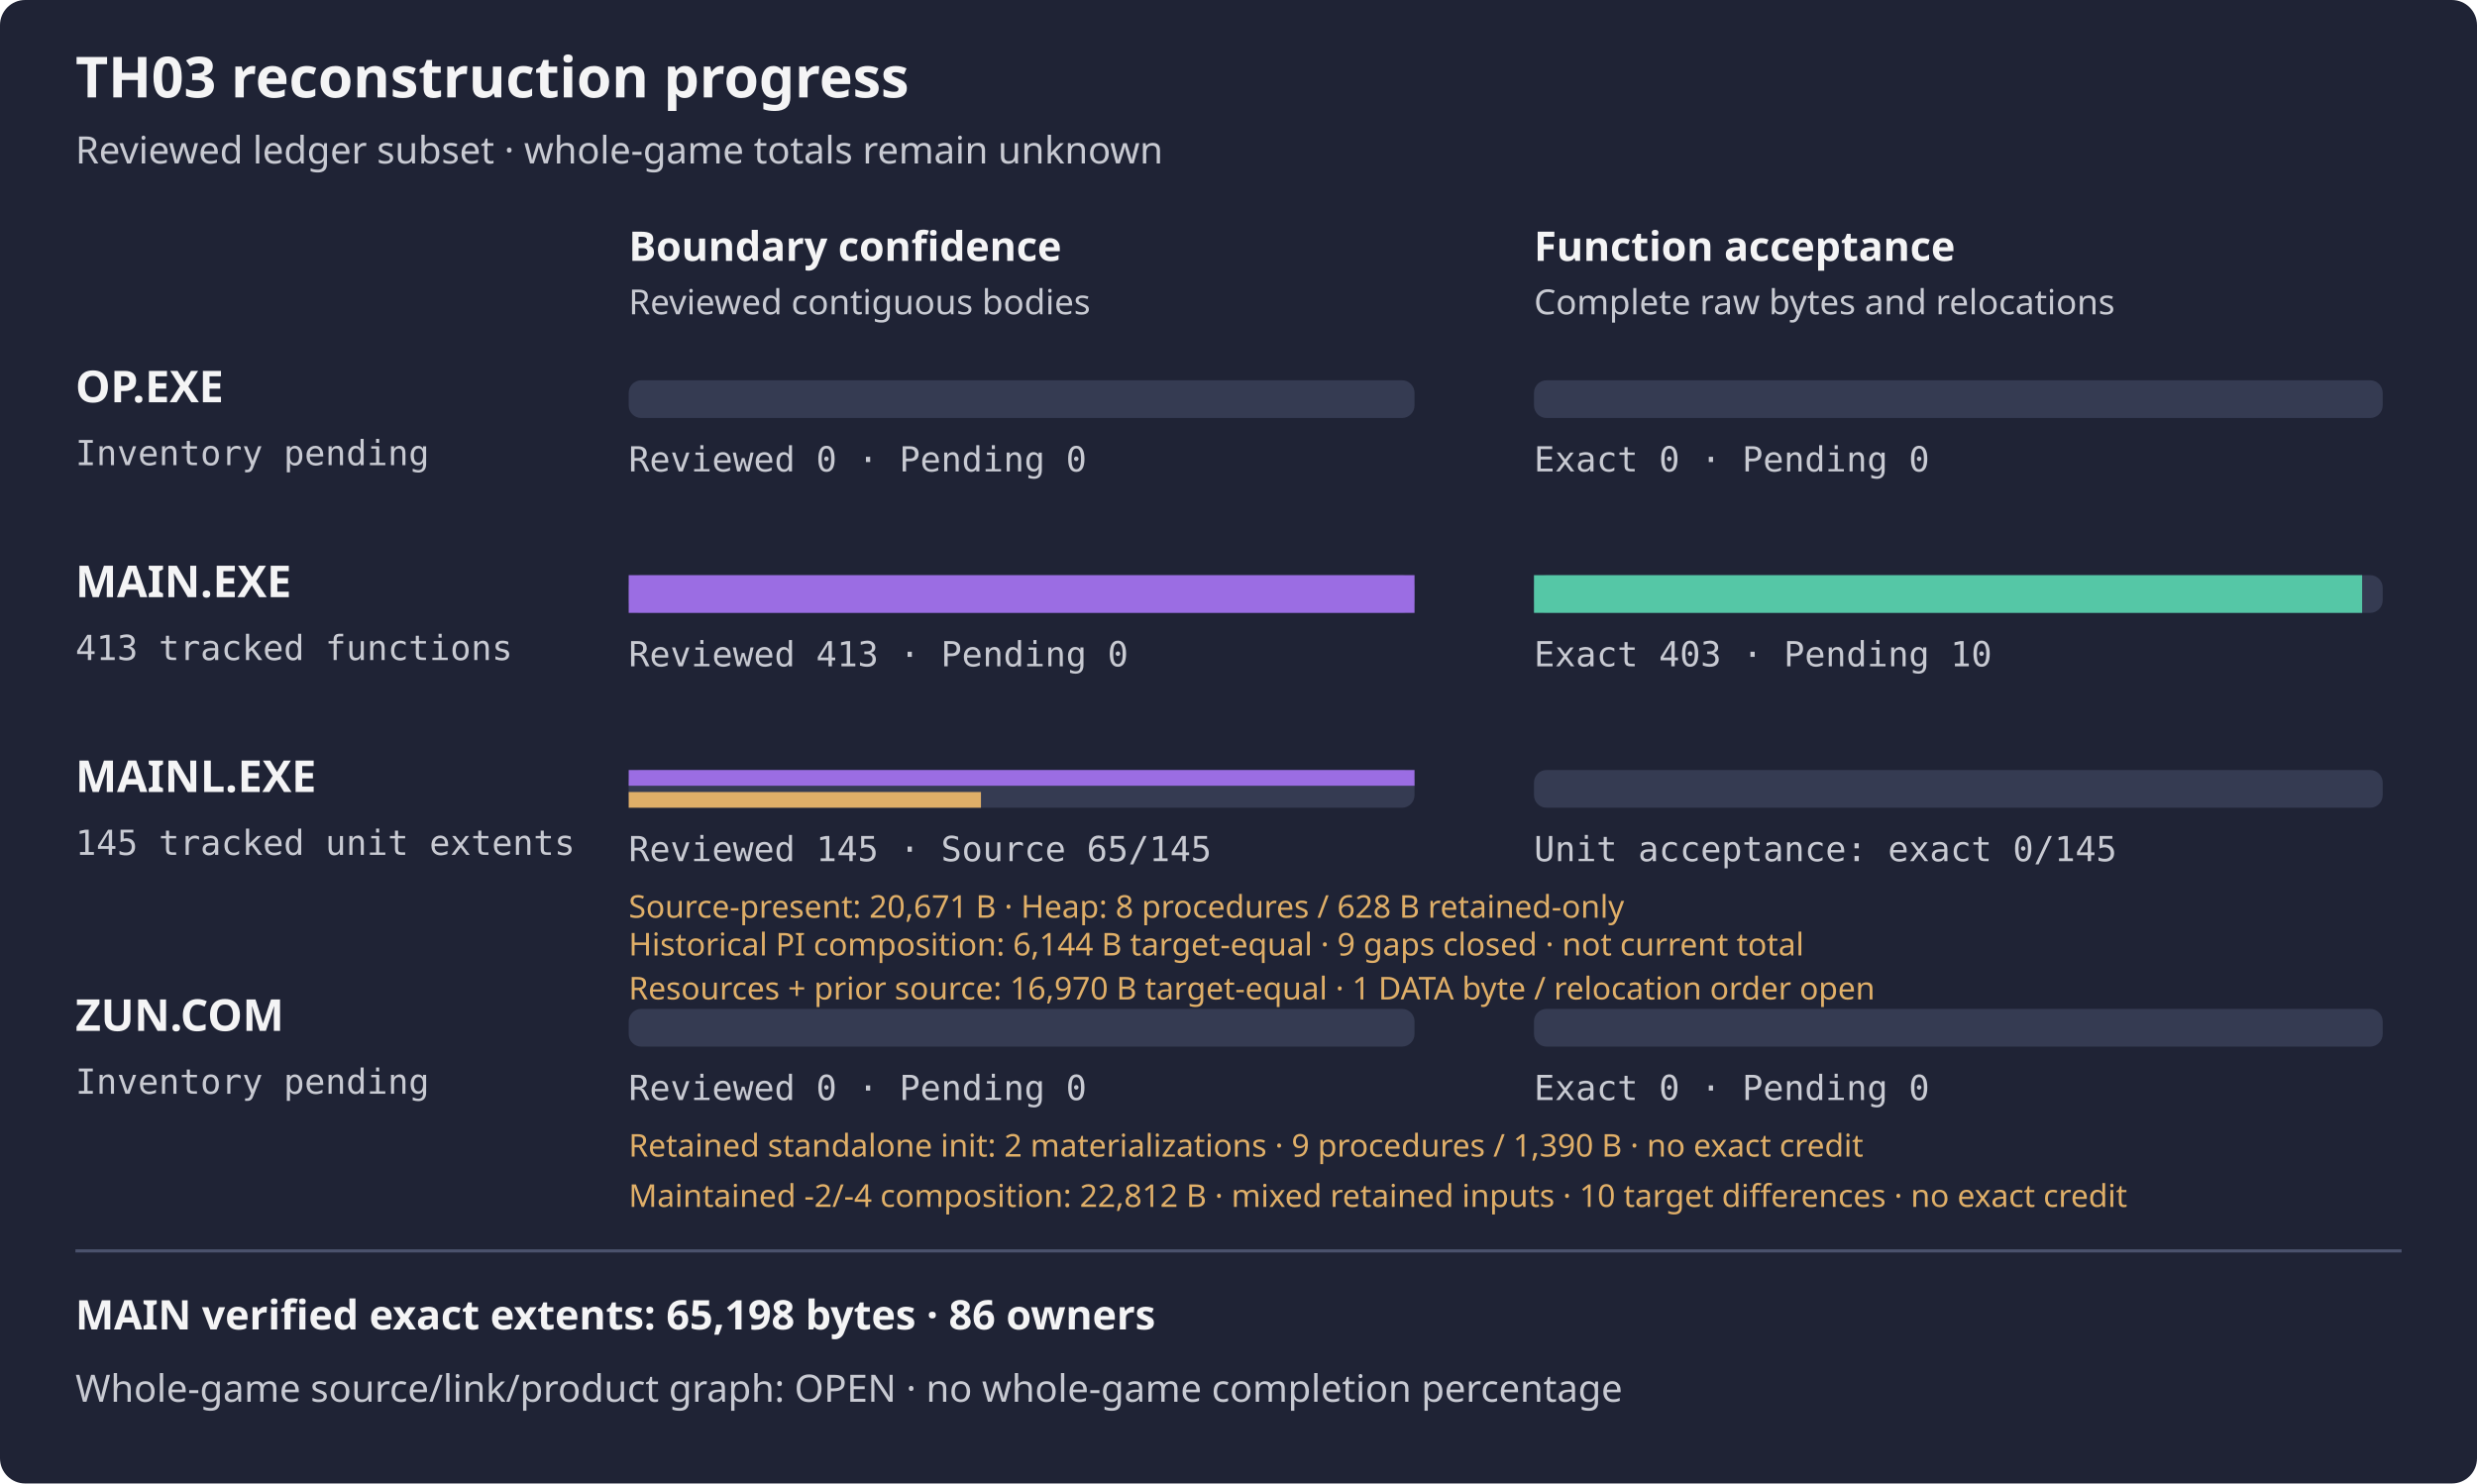
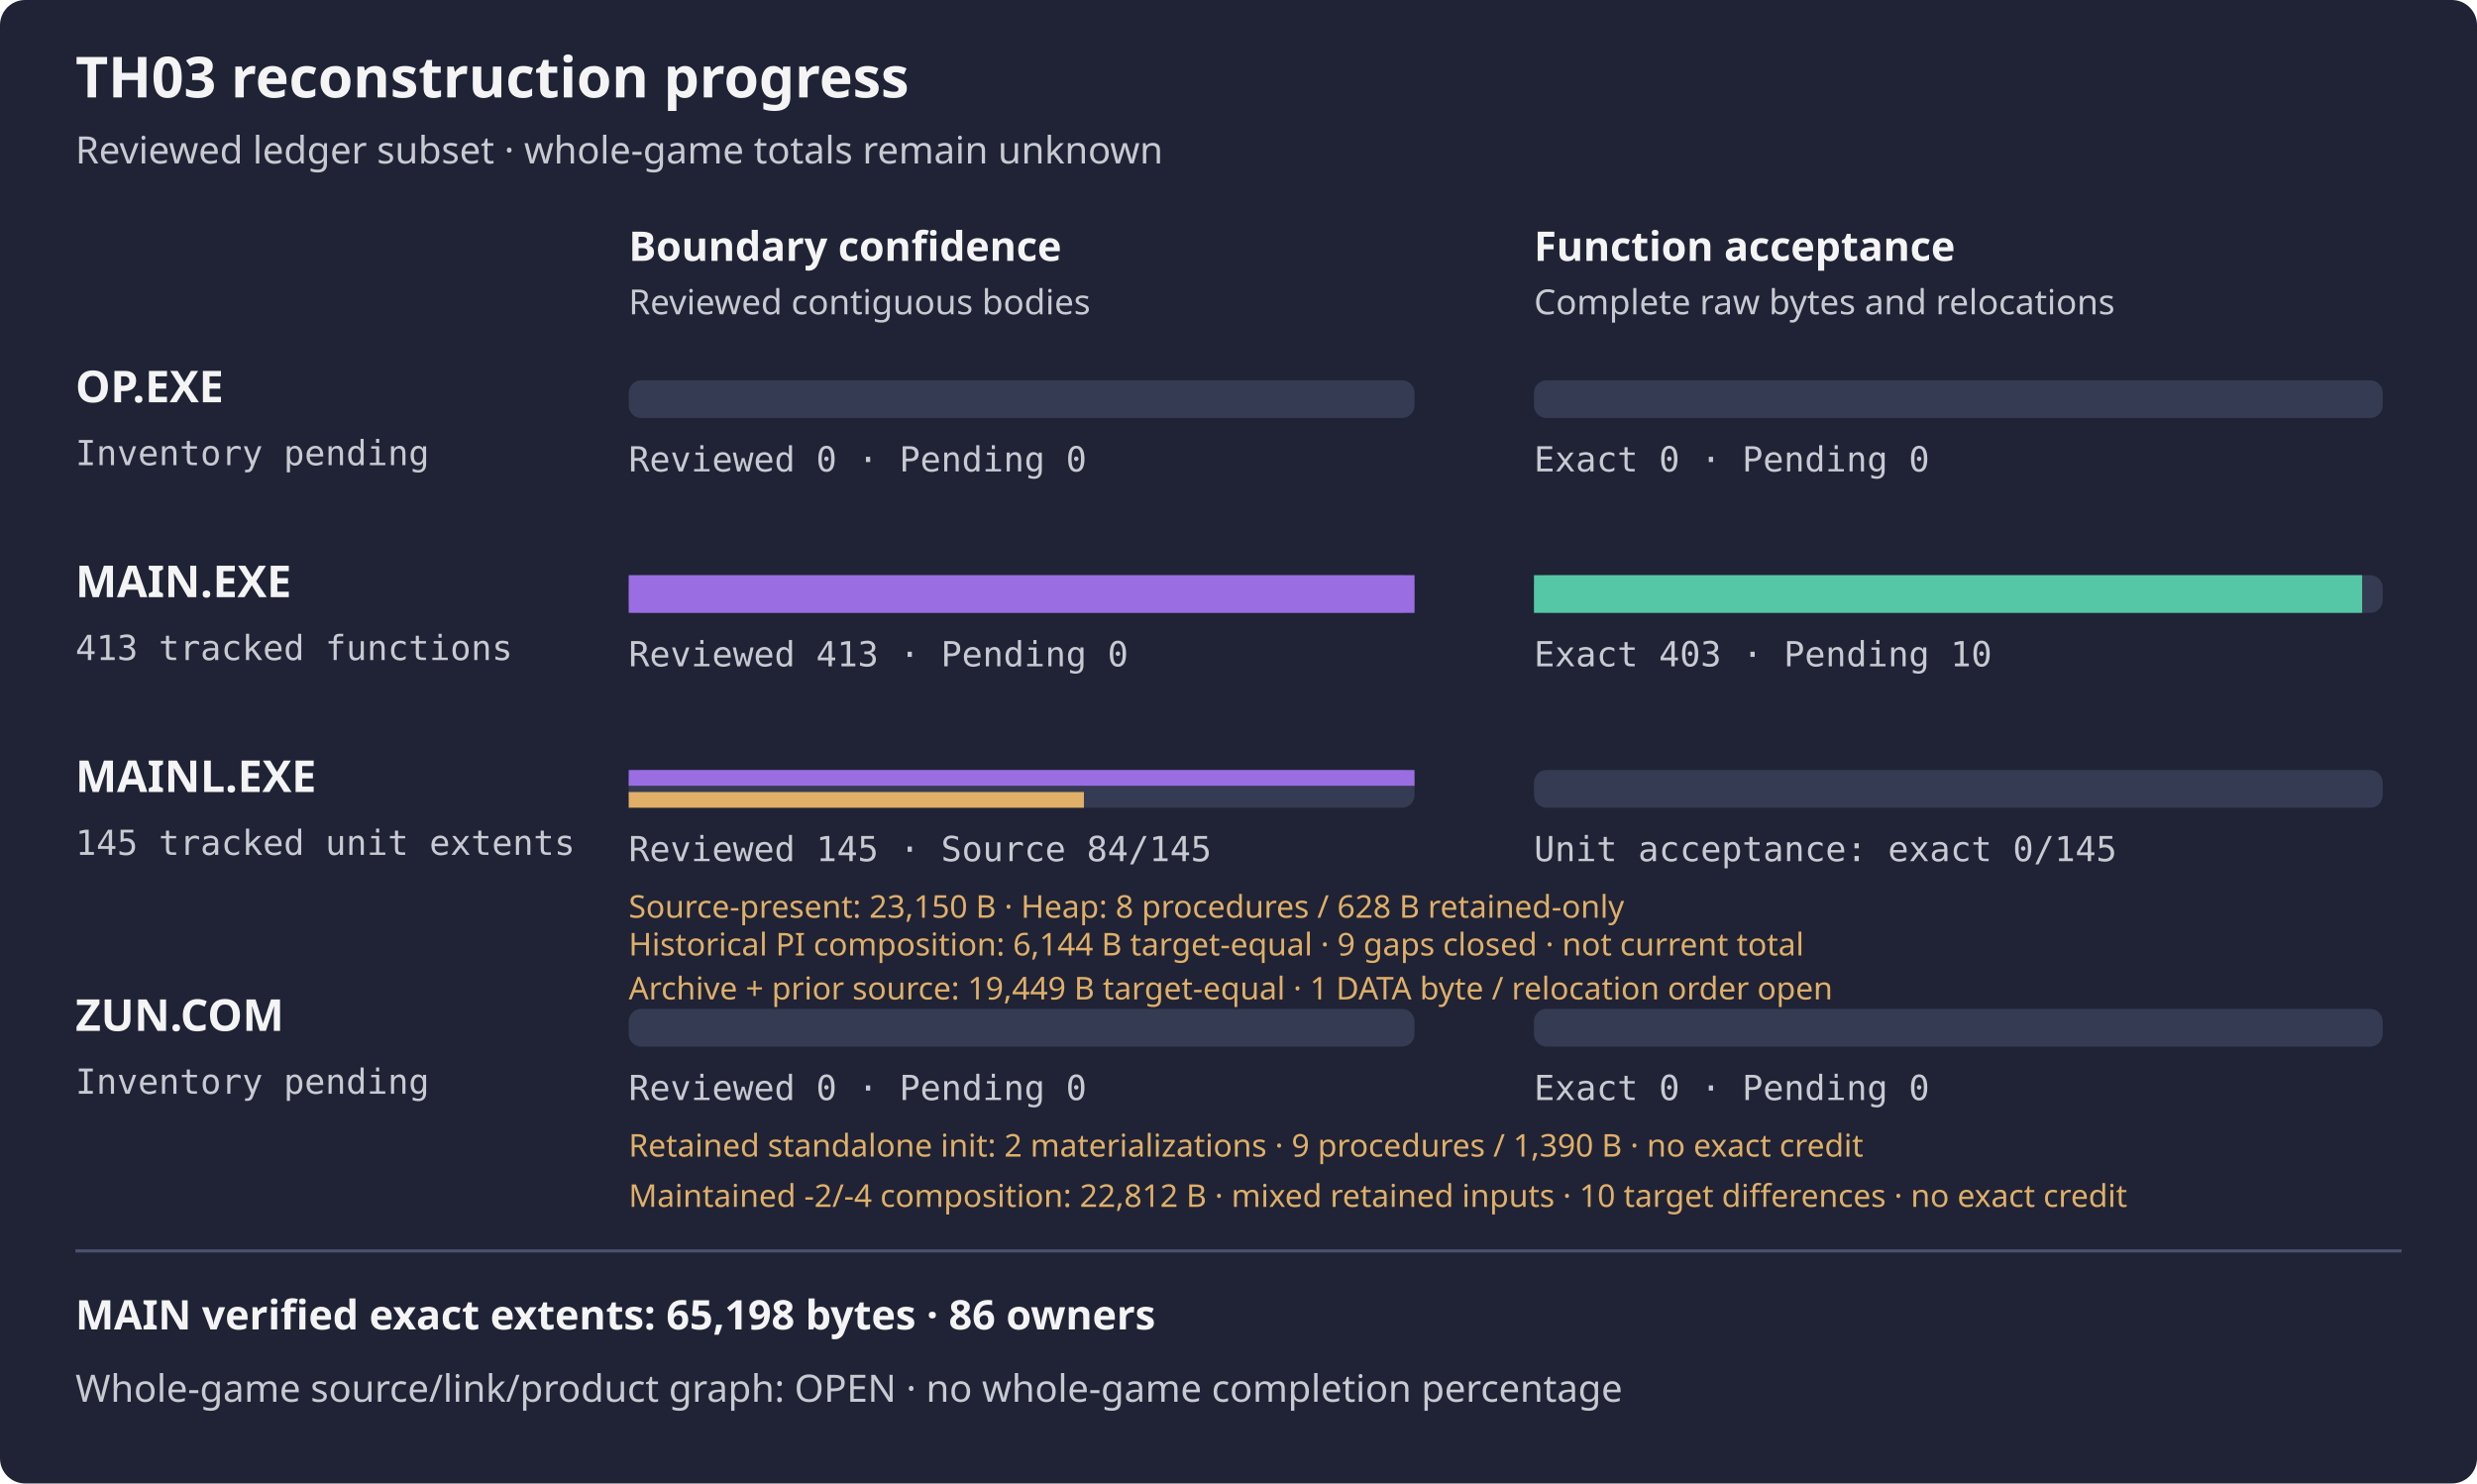
<svg xmlns="http://www.w3.org/2000/svg" width="788" height="472" viewBox="0 0 788 472" role="img" aria-label="TH03 reviewed subset reconstruction progress">
  <rect width="788" height="472" rx="8" fill="#1f2335" />
  <text x="24" y="31" fill="#f4f4f5" font-family="sans-serif" font-size="18" font-weight="600">TH03 reconstruction progress</text>
  <text x="24" y="52" fill="#c8cad2" font-family="sans-serif" font-size="12">Reviewed ledger subset · whole-game totals remain unknown</text>
  <text x="200" y="83" fill="#f4f4f5" font-family="sans-serif" font-size="13" font-weight="600">Boundary confidence</text>
  <text x="488" y="83" fill="#f4f4f5" font-family="sans-serif" font-size="13" font-weight="600">Function acceptance</text>
  <text x="200" y="100" fill="#c8cad2" font-family="sans-serif" font-size="11">Reviewed contiguous bodies</text>
  <text x="488" y="100" fill="#c8cad2" font-family="sans-serif" font-size="11">Complete raw bytes and relocations</text>
  <text x="24" y="128" fill="#f4f4f5" font-family="sans-serif" font-size="14" font-weight="600">OP.EXE</text>
  <text x="24" y="148" fill="#c8cad2" font-family="monospace" font-size="11">Inventory pending</text>
  <rect x="200" y="121" width="250" height="12" rx="4" fill="#353b52" />
  <rect x="488" y="121" width="270" height="12" rx="4" fill="#353b52" />
  <rect x="200" y="121" width="0.00" height="12" fill="#9b6de3" />
  <rect x="488" y="121" width="0.00" height="12" fill="#55c7a6" />
  <text x="200" y="150" fill="#c8cad2" font-family="monospace" font-size="11">Reviewed 0 · Pending 0</text>
  <text x="488" y="150" fill="#c8cad2" font-family="monospace" font-size="11">Exact 0 · Pending 0</text>
  <text x="24" y="190" fill="#f4f4f5" font-family="sans-serif" font-size="14" font-weight="600">MAIN.EXE</text>
  <text x="24" y="210" fill="#c8cad2" font-family="monospace" font-size="11">413 tracked functions</text>
  <rect x="200" y="183" width="250" height="12" rx="4" fill="#353b52" />
  <rect x="488" y="183" width="270" height="12" rx="4" fill="#353b52" />
  <rect x="200" y="183" width="250.00" height="12" fill="#9b6de3" />
  <rect x="488" y="183" width="263.46" height="12" fill="#55c7a6" />
  <text x="200" y="212" fill="#c8cad2" font-family="monospace" font-size="11">Reviewed 413 · Pending 0</text>
  <text x="488" y="212" fill="#c8cad2" font-family="monospace" font-size="11">Exact 403 · Pending 10</text>
  <g aria-label="MAINL bars count tracked unit extents, not functions; source-present is not exact">
    <text x="24" y="252" fill="#f4f4f5" font-family="sans-serif" font-size="14" font-weight="600">MAINL.EXE</text>
    <text x="24" y="272" fill="#c8cad2" font-family="monospace" font-size="11">145 tracked unit extents</text>
    <rect x="200" y="245" width="250" height="12" rx="4" fill="#353b52" />
    <rect x="488" y="245" width="270" height="12" rx="4" fill="#353b52" />
    <rect x="200" y="245" width="250.00" height="5" fill="#9b6de3" />
-     <rect x="200" y="252" width="112.07" height="5" fill="#e0af68" />
+     <rect x="200" y="252" width="144.83" height="5" fill="#e0af68" />
    <rect x="488" y="245" width="0.00" height="12" fill="#55c7a6" />
-     <text x="200" y="274" fill="#c8cad2" font-family="monospace" font-size="11">Reviewed 145 · Source 65/145</text>
+     <text x="200" y="274" fill="#c8cad2" font-family="monospace" font-size="11">Reviewed 145 · Source 84/145</text>
    <text x="488" y="274" fill="#c8cad2" font-family="monospace" font-size="11">Unit acceptance: exact 0/145</text>
-     <text x="200" y="292" fill="#e0af68" font-family="sans-serif" font-size="10">Source-present: 20,671 B · Heap: 8 procedures / 628 B retained-only</text>
+     <text x="200" y="292" fill="#e0af68" font-family="sans-serif" font-size="10">Source-present: 23,150 B · Heap: 8 procedures / 628 B retained-only</text>
  </g>
  <text x="200" y="304" fill="#e0af68" font-family="sans-serif" font-size="10">Historical PI composition: 6,144 B target-equal · 9 gaps closed · not current total</text>
-   <text x="200" y="318" fill="#e0af68" font-family="sans-serif" font-size="10">Resources + prior source: 16,970 B target-equal · 1 DATA byte / relocation order open</text>
+   <text x="200" y="318" fill="#e0af68" font-family="sans-serif" font-size="10">Archive + prior source: 19,449 B target-equal · 1 DATA byte / relocation order open</text>
  <text x="24" y="328" fill="#f4f4f5" font-family="sans-serif" font-size="14" font-weight="600">ZUN.COM</text>
  <text x="24" y="348" fill="#c8cad2" font-family="monospace" font-size="11">Inventory pending</text>
  <rect x="200" y="321" width="250" height="12" rx="4" fill="#353b52" />
  <rect x="488" y="321" width="270" height="12" rx="4" fill="#353b52" />
  <rect x="200" y="321" width="0.00" height="12" fill="#9b6de3" />
  <rect x="488" y="321" width="0.00" height="12" fill="#55c7a6" />
  <text x="200" y="350" fill="#c8cad2" font-family="monospace" font-size="11">Reviewed 0 · Pending 0</text>
  <text x="488" y="350" fill="#c8cad2" font-family="monospace" font-size="11">Exact 0 · Pending 0</text>
  <text x="200" y="368" fill="#e0af68" font-family="sans-serif" font-size="10">Retained standalone init: 2 materializations · 9 procedures / 1,390 B · no exact credit</text>
  <text x="200" y="384" fill="#e0af68" font-family="sans-serif" font-size="10" aria-label="Two equal 22,812-byte mixed-source outputs: maintained init (-2) and driver (-4), three retained other payloads and retained wrapper scaffold. Two independent driver materializations have raw OBJ/COM/MAP equality, no normalization or object reuse; first was not a predeclared pair, and second source mtimes were declared from observed first inputs. Fourteen wrapper-only observations and wrong-transfer negative pass; no payload execution or native composition build. Ten target differences remain; no exact acceptance or DIET closure">Maintained -2/-4 composition: 22,812 B · mixed retained inputs · 10 target differences · no exact credit</text>
  <path d="M24 398 H764" stroke="#4b526d" />
  <text x="24" y="423" fill="#f4f4f5" font-family="sans-serif" font-size="13" font-weight="600">MAIN verified exact extents: 65,198 bytes · 86 owners</text>
  <text x="24" y="446" fill="#c8cad2" font-family="sans-serif" font-size="12">Whole-game source/link/product graph: OPEN · no whole-game completion percentage</text>
</svg>
